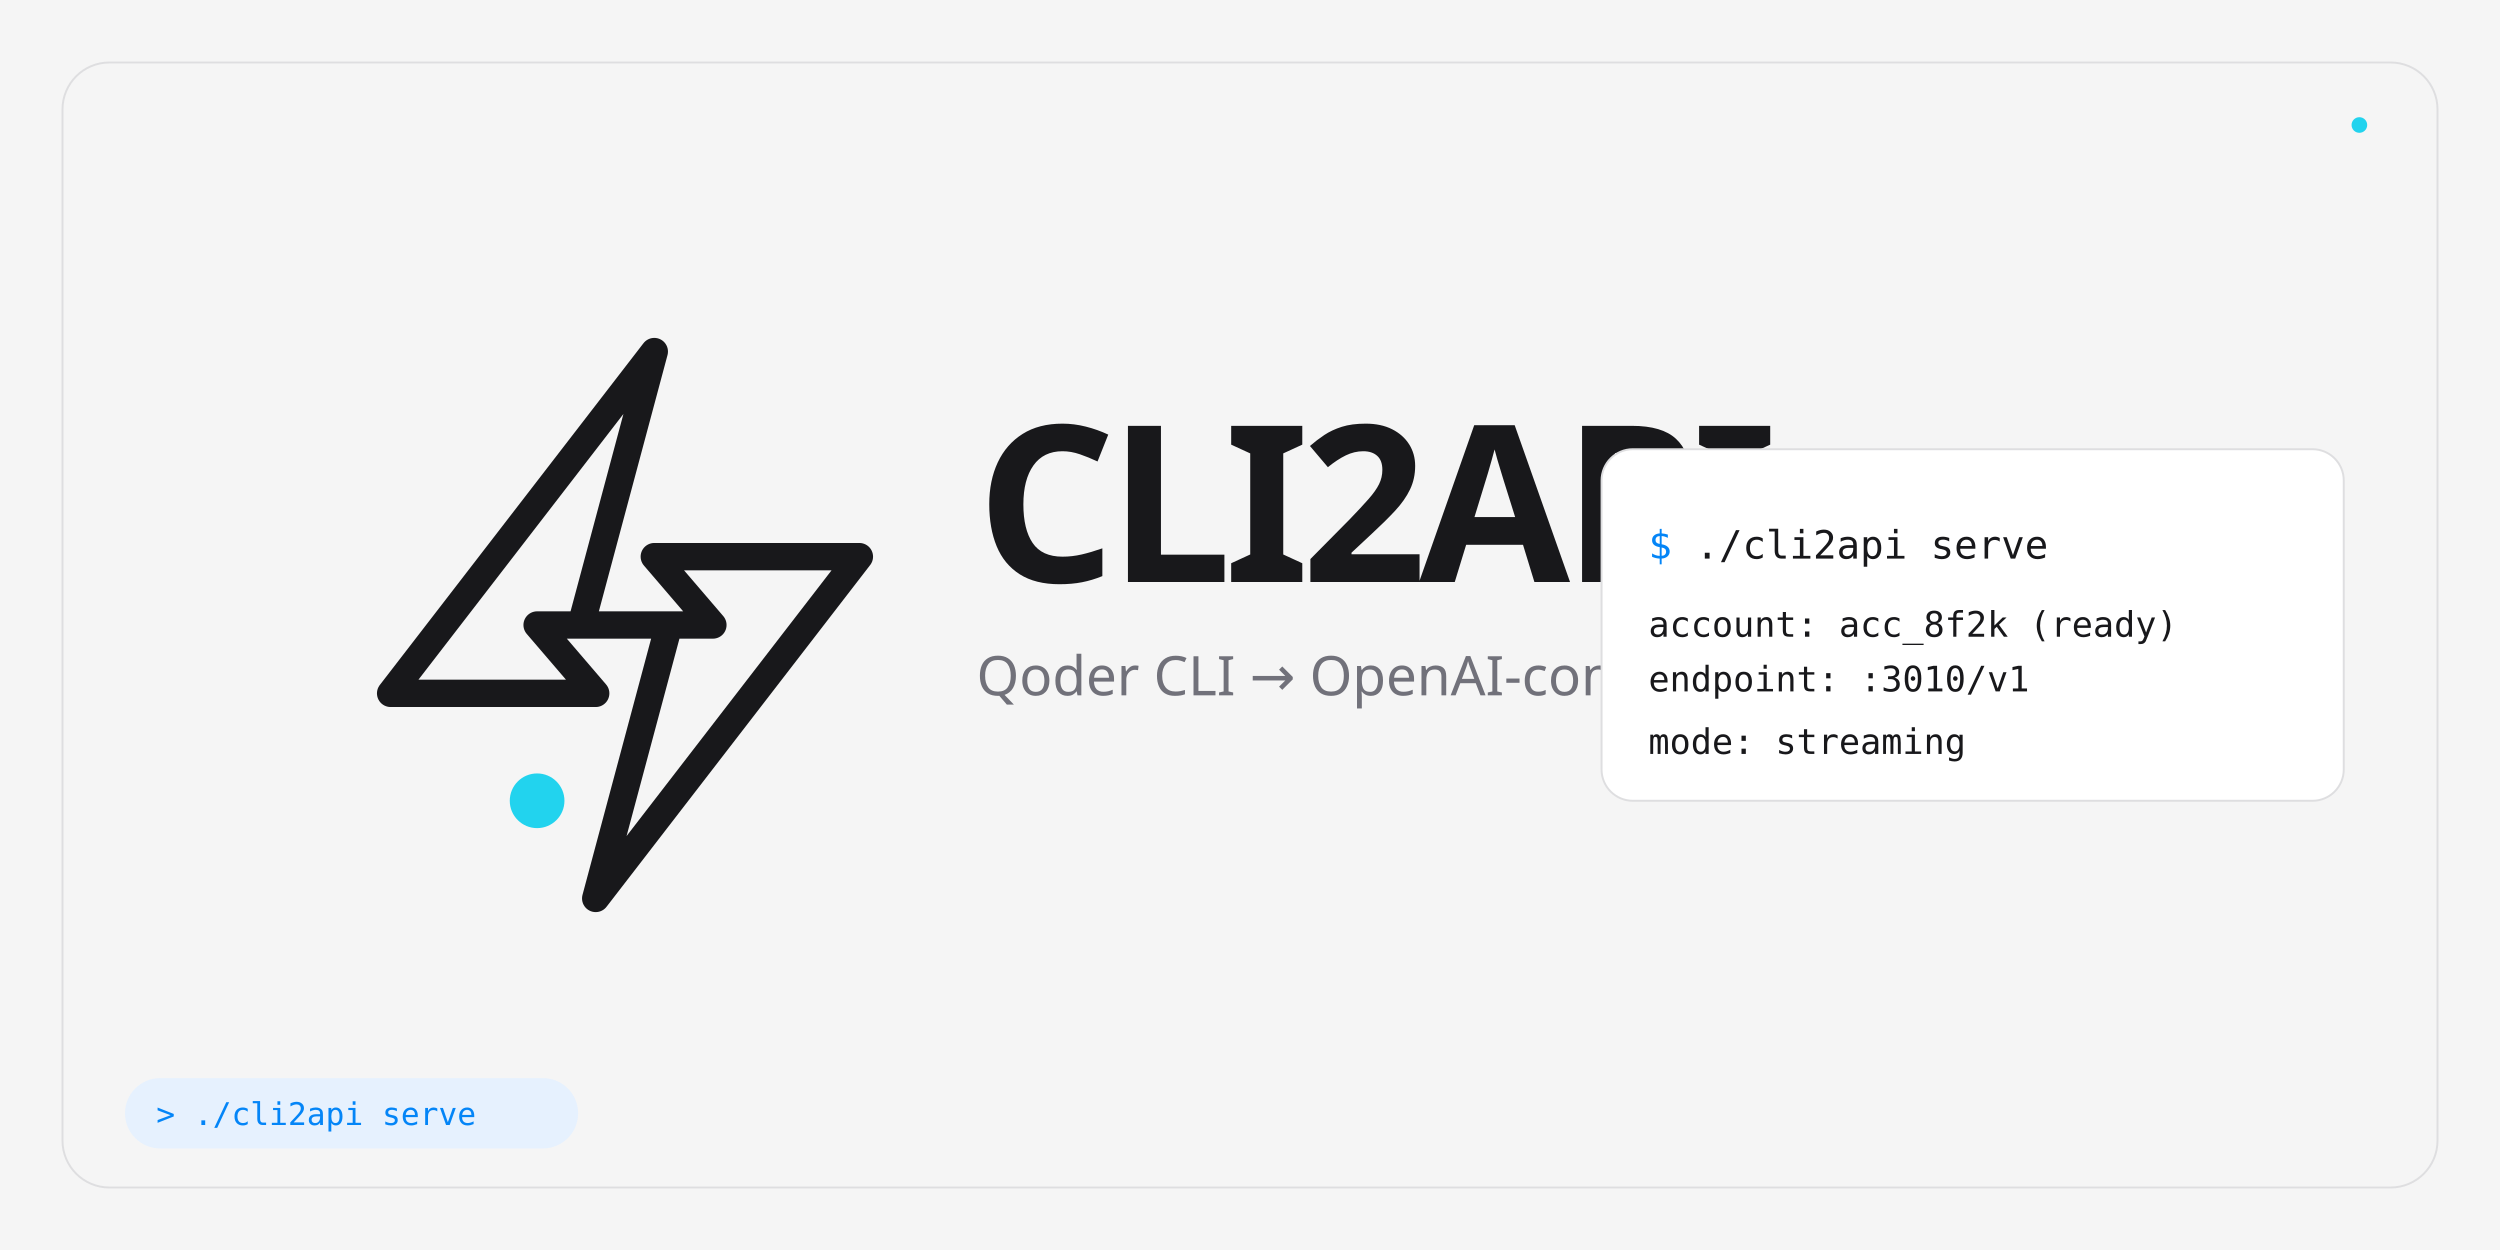
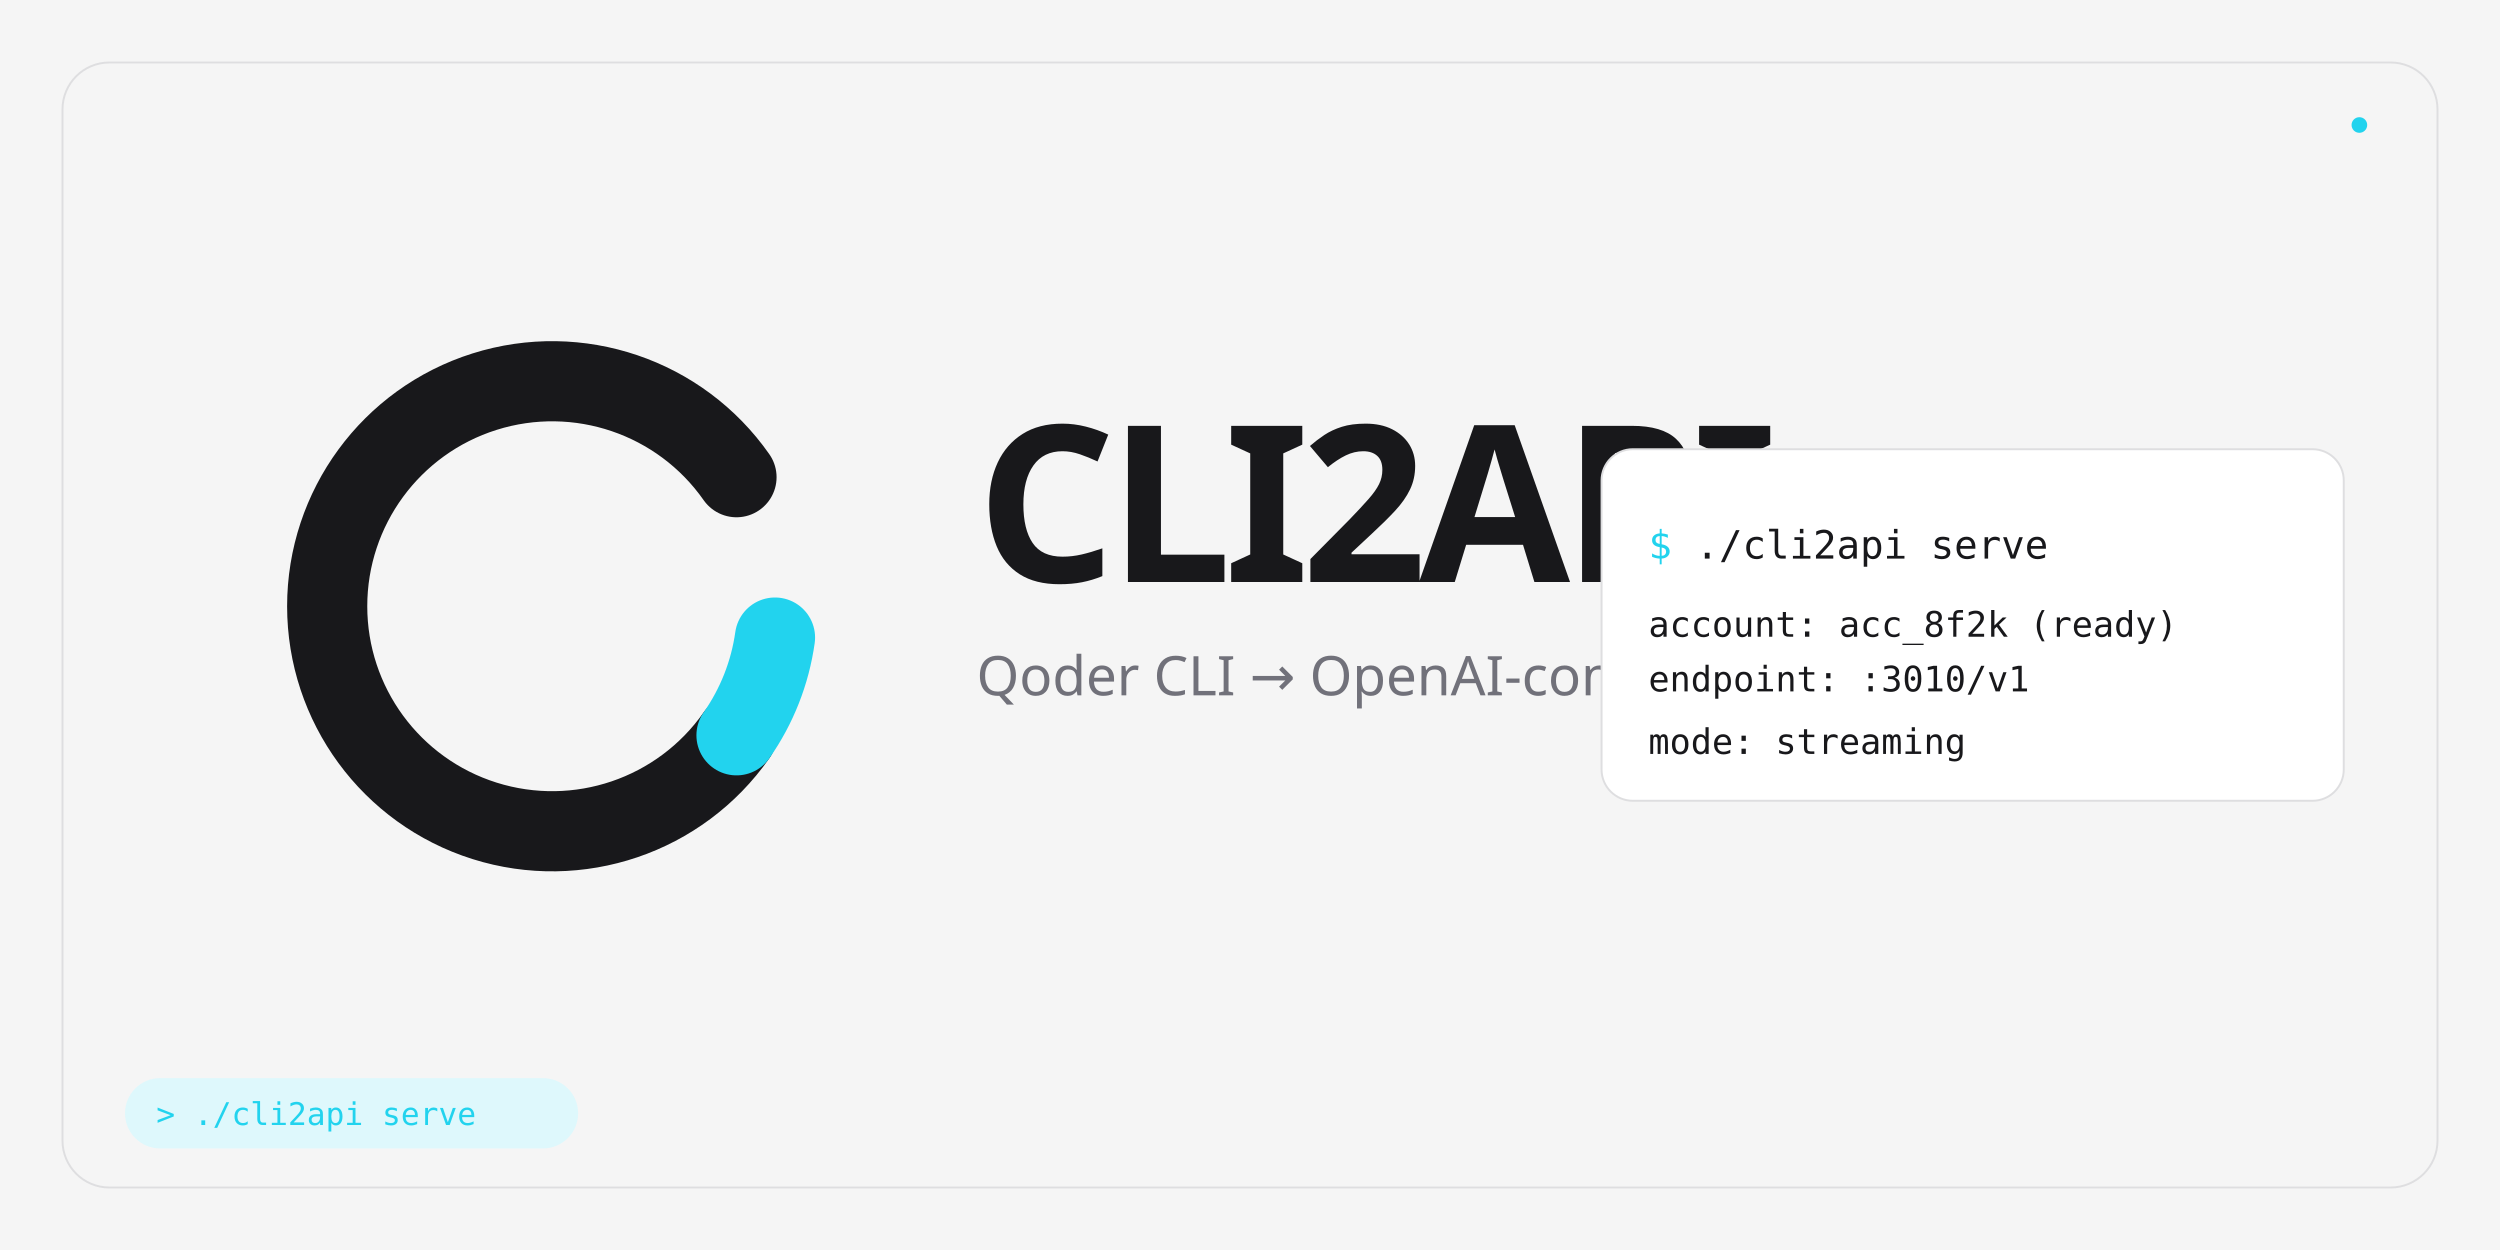
<svg xmlns="http://www.w3.org/2000/svg" viewBox="0 0 1280 640" width="1280" height="640" font-family="Outfit, 'PingFang SC', 'Microsoft YaHei', system-ui, sans-serif">
  <defs>
    <style>
-       .bolt { stroke: #18181B; stroke-width: 14; stroke-linejoin: round; stroke-linecap: round; fill: none; }
+       .rail { stroke: #18181B; stroke-width: 11.4; stroke-linejoin: round; stroke-linecap: round; fill: none; }
+       .tip  { stroke: #22D3EE; stroke-width: 11.4; stroke-linejoin: round; stroke-linecap: round; fill: none; }
      .word { font-weight: 600; letter-spacing: -0.035em; fill: #18181B; }
      .sub  { font-weight: 400; fill: #71717A; }
      .mono { font-family: 'IBM Plex Mono', ui-monospace, monospace; font-weight: 500; fill: #18181B; }
-       .chip { fill: #E6F1FE; }
-       .chip-text { fill: #0485F7; font-weight: 500; }
+       .chip { fill: #DEF8FC; }
+       .chip-text { fill: #22D3EE; font-weight: 500; }
      .frame { fill: none; stroke: #DEDEE0; stroke-width: 1; }
      .terminal-bg { fill: #FFFFFF; stroke: #DEDEE0; stroke-width: 1; }
-       .prompt { fill: #0485F7; }
+       .prompt { fill: #22D3EE; }
    </style>
  </defs>
  <rect width="1280" height="640" fill="#F5F5F5" />
  <rect x="32" y="32" width="1216" height="576" rx="24" class="frame" />
  <circle cx="1208" cy="64" r="4" fill="#22D3EE" />
-   <g transform="translate(140, 180)">
-     <path class="bolt" d="M195 0 L60 175 L165 175 L135 140 L202.5 140 L165 280 L300 105 L195 105 L225 140 L157.5 140 Z" />
-     <circle cx="135" cy="230" r="14" fill="#22D3EE" />
+   <g transform="translate(48, 80) scale(3.6)">
+     <path class="rail" pathLength="100" d="M 91.413 45.646 A 32.000 32.000 0 1 0 91.413 82.354" />
+     <path class="tip" pathLength="100" d="M 96.889 68.454 A 32.000 32.000 0 0 1 91.413 82.354" />
  </g>
  <text x="500" y="298" class="word" font-size="112">CLI2API</text>
  <text x="500" y="356" class="sub" font-size="28">Qoder CLI → OpenAI-compatible API</text>
  <g transform="translate(820, 230)">
    <rect width="380" height="180" rx="16" class="terminal-bg" />
    <text x="24" y="56" class="mono" font-size="20">
      <tspan class="prompt">$ </tspan>
      <tspan>./cli2api serve</tspan>
    </text>
    <text x="24" y="96" class="mono" font-size="18" fill="#71717A">account: acc_8f2k (ready)</text>
    <text x="24" y="124" class="mono" font-size="18" fill="#71717A">endpoint: :3010/v1</text>
    <text x="24" y="156" class="mono" font-size="18" fill="#71717A">mode: streaming</text>
  </g>
  <g transform="translate(64, 552)">
    <rect width="232" height="36" rx="18" class="chip" />
    <text x="16" y="24" font-family="IBM Plex Mono, ui-monospace, monospace" font-size="16" class="chip-text">&gt; ./cli2api serve</text>
  </g>
</svg>
